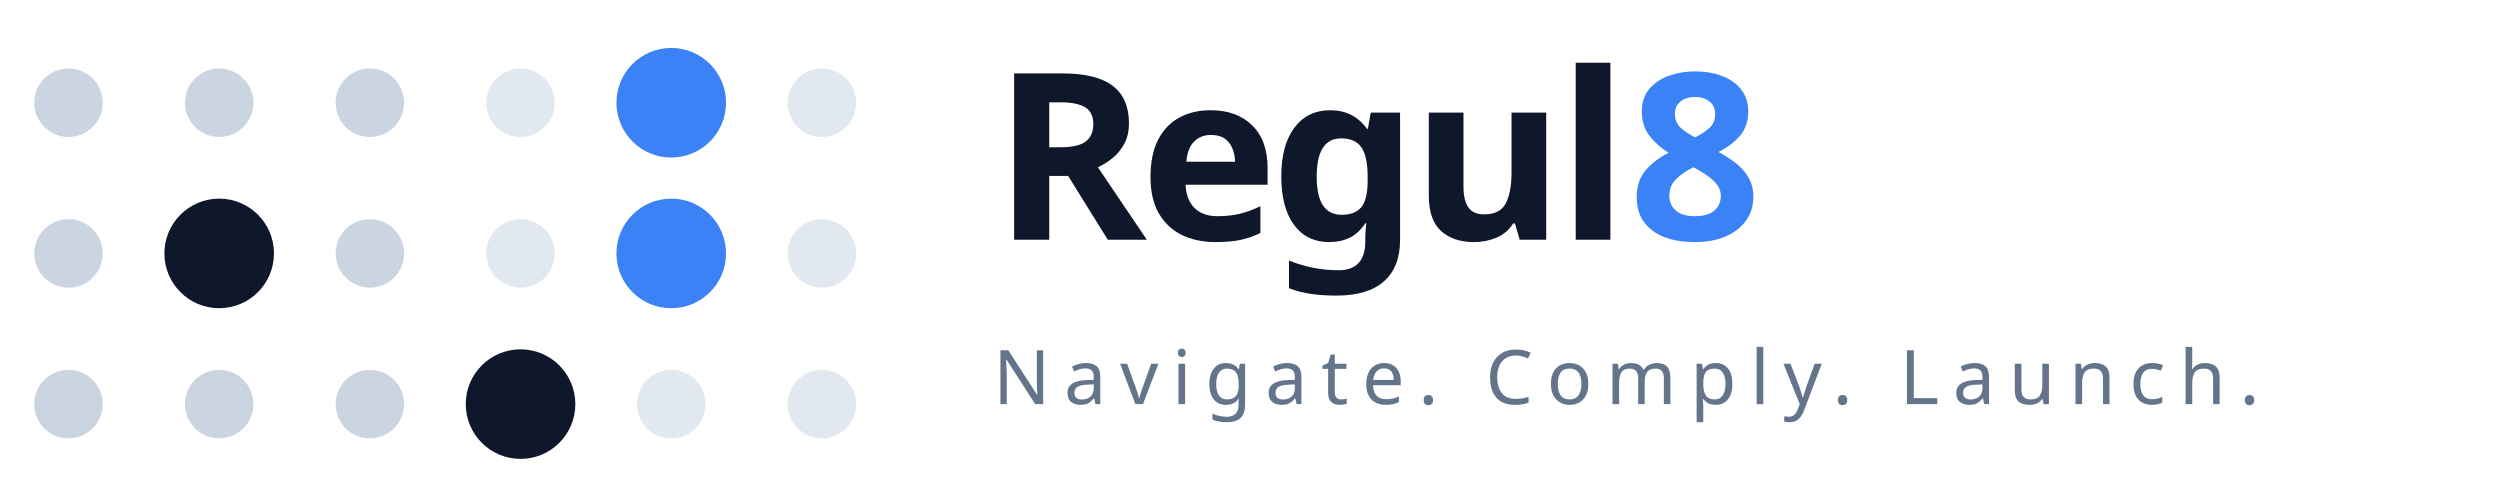
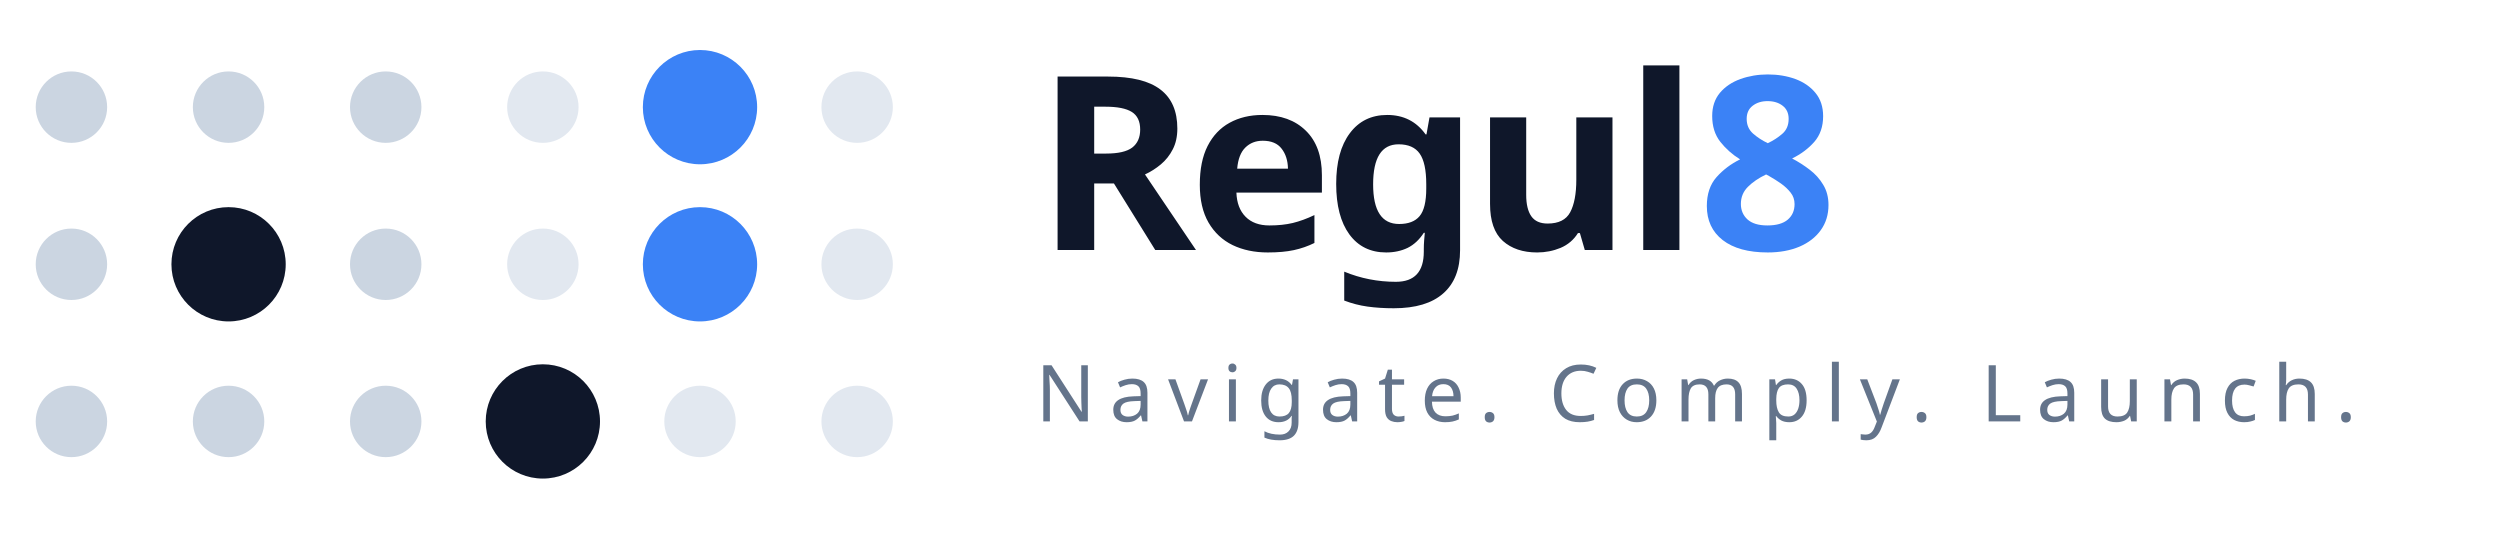
- <svg xmlns="http://www.w3.org/2000/svg" width="100%" viewBox="30 25 365 70" role="img">
+ <svg xmlns="http://www.w3.org/2000/svg" width="100%" viewBox="30 25 350 75" role="img">
  <g transform="translate(40, 40)" style="fill:rgb(0, 0, 0);stroke:none;color:rgb(0, 0, 0);stroke-width:1px;stroke-linecap:butt;stroke-linejoin:miter;opacity:1;font-family:&quot;Anthropic Sans&quot;, -apple-system, &quot;system-ui&quot;, &quot;Segoe UI&quot;, sans-serif;font-size:16px;font-weight:400;text-anchor:start;dominant-baseline:auto">
    <circle cx="0" cy="0" r="5" fill="#CBD5E1" style="fill:rgb(203, 213, 225);stroke:none;color:rgb(0, 0, 0);stroke-width:1px;stroke-linecap:butt;stroke-linejoin:miter;opacity:1;font-family:&quot;Anthropic Sans&quot;, -apple-system, &quot;system-ui&quot;, &quot;Segoe UI&quot;, sans-serif;font-size:16px;font-weight:400;text-anchor:start;dominant-baseline:auto" />
    <circle cx="22" cy="0" r="5" fill="#CBD5E1" style="fill:rgb(203, 213, 225);stroke:none;color:rgb(0, 0, 0);stroke-width:1px;stroke-linecap:butt;stroke-linejoin:miter;opacity:1;font-family:&quot;Anthropic Sans&quot;, -apple-system, &quot;system-ui&quot;, &quot;Segoe UI&quot;, sans-serif;font-size:16px;font-weight:400;text-anchor:start;dominant-baseline:auto" />
    <circle cx="44" cy="0" r="5" fill="#CBD5E1" style="fill:rgb(203, 213, 225);stroke:none;color:rgb(0, 0, 0);stroke-width:1px;stroke-linecap:butt;stroke-linejoin:miter;opacity:1;font-family:&quot;Anthropic Sans&quot;, -apple-system, &quot;system-ui&quot;, &quot;Segoe UI&quot;, sans-serif;font-size:16px;font-weight:400;text-anchor:start;dominant-baseline:auto" />
    <circle cx="0" cy="22" r="5" fill="#CBD5E1" style="fill:rgb(203, 213, 225);stroke:none;color:rgb(0, 0, 0);stroke-width:1px;stroke-linecap:butt;stroke-linejoin:miter;opacity:1;font-family:&quot;Anthropic Sans&quot;, -apple-system, &quot;system-ui&quot;, &quot;Segoe UI&quot;, sans-serif;font-size:16px;font-weight:400;text-anchor:start;dominant-baseline:auto" />
    <circle cx="22" cy="22" r="8" fill="#0F172A" style="fill:rgb(15, 23, 42);stroke:none;color:rgb(0, 0, 0);stroke-width:1px;stroke-linecap:butt;stroke-linejoin:miter;opacity:1;font-family:&quot;Anthropic Sans&quot;, -apple-system, &quot;system-ui&quot;, &quot;Segoe UI&quot;, sans-serif;font-size:16px;font-weight:400;text-anchor:start;dominant-baseline:auto" />
    <circle cx="44" cy="22" r="5" fill="#CBD5E1" style="fill:rgb(203, 213, 225);stroke:none;color:rgb(0, 0, 0);stroke-width:1px;stroke-linecap:butt;stroke-linejoin:miter;opacity:1;font-family:&quot;Anthropic Sans&quot;, -apple-system, &quot;system-ui&quot;, &quot;Segoe UI&quot;, sans-serif;font-size:16px;font-weight:400;text-anchor:start;dominant-baseline:auto" />
    <circle cx="0" cy="44" r="5" fill="#CBD5E1" style="fill:rgb(203, 213, 225);stroke:none;color:rgb(0, 0, 0);stroke-width:1px;stroke-linecap:butt;stroke-linejoin:miter;opacity:1;font-family:&quot;Anthropic Sans&quot;, -apple-system, &quot;system-ui&quot;, &quot;Segoe UI&quot;, sans-serif;font-size:16px;font-weight:400;text-anchor:start;dominant-baseline:auto" />
    <circle cx="22" cy="44" r="5" fill="#CBD5E1" style="fill:rgb(203, 213, 225);stroke:none;color:rgb(0, 0, 0);stroke-width:1px;stroke-linecap:butt;stroke-linejoin:miter;opacity:1;font-family:&quot;Anthropic Sans&quot;, -apple-system, &quot;system-ui&quot;, &quot;Segoe UI&quot;, sans-serif;font-size:16px;font-weight:400;text-anchor:start;dominant-baseline:auto" />
    <circle cx="44" cy="44" r="5" fill="#CBD5E1" style="fill:rgb(203, 213, 225);stroke:none;color:rgb(0, 0, 0);stroke-width:1px;stroke-linecap:butt;stroke-linejoin:miter;opacity:1;font-family:&quot;Anthropic Sans&quot;, -apple-system, &quot;system-ui&quot;, &quot;Segoe UI&quot;, sans-serif;font-size:16px;font-weight:400;text-anchor:start;dominant-baseline:auto" />
    <circle cx="66" cy="0" r="5" fill="#E2E8F0" style="fill:rgb(226, 232, 240);stroke:none;color:rgb(0, 0, 0);stroke-width:1px;stroke-linecap:butt;stroke-linejoin:miter;opacity:1;font-family:&quot;Anthropic Sans&quot;, -apple-system, &quot;system-ui&quot;, &quot;Segoe UI&quot;, sans-serif;font-size:16px;font-weight:400;text-anchor:start;dominant-baseline:auto" />
    <circle cx="88" cy="0" r="8" fill="#3B82F6" style="fill:rgb(59, 130, 246);stroke:none;color:rgb(0, 0, 0);stroke-width:1px;stroke-linecap:butt;stroke-linejoin:miter;opacity:1;font-family:&quot;Anthropic Sans&quot;, -apple-system, &quot;system-ui&quot;, &quot;Segoe UI&quot;, sans-serif;font-size:16px;font-weight:400;text-anchor:start;dominant-baseline:auto" />
    <circle cx="110" cy="0" r="5" fill="#E2E8F0" style="fill:rgb(226, 232, 240);stroke:none;color:rgb(0, 0, 0);stroke-width:1px;stroke-linecap:butt;stroke-linejoin:miter;opacity:1;font-family:&quot;Anthropic Sans&quot;, -apple-system, &quot;system-ui&quot;, &quot;Segoe UI&quot;, sans-serif;font-size:16px;font-weight:400;text-anchor:start;dominant-baseline:auto" />
    <circle cx="66" cy="22" r="5" fill="#E2E8F0" style="fill:rgb(226, 232, 240);stroke:none;color:rgb(0, 0, 0);stroke-width:1px;stroke-linecap:butt;stroke-linejoin:miter;opacity:1;font-family:&quot;Anthropic Sans&quot;, -apple-system, &quot;system-ui&quot;, &quot;Segoe UI&quot;, sans-serif;font-size:16px;font-weight:400;text-anchor:start;dominant-baseline:auto" />
    <circle cx="88" cy="22" r="8" fill="#3B82F6" style="fill:rgb(59, 130, 246);stroke:none;color:rgb(0, 0, 0);stroke-width:1px;stroke-linecap:butt;stroke-linejoin:miter;opacity:1;font-family:&quot;Anthropic Sans&quot;, -apple-system, &quot;system-ui&quot;, &quot;Segoe UI&quot;, sans-serif;font-size:16px;font-weight:400;text-anchor:start;dominant-baseline:auto" />
    <circle cx="110" cy="22" r="5" fill="#E2E8F0" style="fill:rgb(226, 232, 240);stroke:none;color:rgb(0, 0, 0);stroke-width:1px;stroke-linecap:butt;stroke-linejoin:miter;opacity:1;font-family:&quot;Anthropic Sans&quot;, -apple-system, &quot;system-ui&quot;, &quot;Segoe UI&quot;, sans-serif;font-size:16px;font-weight:400;text-anchor:start;dominant-baseline:auto" />
    <circle cx="66" cy="44" r="8" fill="#0F172A" style="fill:rgb(15, 23, 42);stroke:none;color:rgb(0, 0, 0);stroke-width:1px;stroke-linecap:butt;stroke-linejoin:miter;opacity:1;font-family:&quot;Anthropic Sans&quot;, -apple-system, &quot;system-ui&quot;, &quot;Segoe UI&quot;, sans-serif;font-size:16px;font-weight:400;text-anchor:start;dominant-baseline:auto" />
    <circle cx="88" cy="44" r="5" fill="#E2E8F0" style="fill:rgb(226, 232, 240);stroke:none;color:rgb(0, 0, 0);stroke-width:1px;stroke-linecap:butt;stroke-linejoin:miter;opacity:1;font-family:&quot;Anthropic Sans&quot;, -apple-system, &quot;system-ui&quot;, &quot;Segoe UI&quot;, sans-serif;font-size:16px;font-weight:400;text-anchor:start;dominant-baseline:auto" />
    <circle cx="110" cy="44" r="5" fill="#E2E8F0" style="fill:rgb(226, 232, 240);stroke:none;color:rgb(0, 0, 0);stroke-width:1px;stroke-linecap:butt;stroke-linejoin:miter;opacity:1;font-family:&quot;Anthropic Sans&quot;, -apple-system, &quot;system-ui&quot;, &quot;Segoe UI&quot;, sans-serif;font-size:16px;font-weight:400;text-anchor:start;dominant-baseline:auto" />
    <text x="135" y="20" font-family="system-ui, sans-serif" font-size="34" font-weight="700" fill="#0F172A" letter-spacing="-1" style="fill:rgb(15, 23, 42);stroke:none;color:rgb(0, 0, 0);stroke-width:1px;stroke-linecap:butt;stroke-linejoin:miter;opacity:1;font-family:system-ui, sans-serif;font-size:34px;font-weight:700;text-anchor:start;dominant-baseline:auto">Regul<tspan fill="#3B82F6" style="fill:rgb(59, 130, 246);stroke:none;color:rgb(0, 0, 0);stroke-width:1px;stroke-linecap:butt;stroke-linejoin:miter;opacity:1;font-family:system-ui, sans-serif;font-size:34px;font-weight:700;text-anchor:start;dominant-baseline:auto">8</tspan>
    </text>
    <text x="135" y="44" font-family="system-ui, sans-serif" font-size="11" fill="#64748B" letter-spacing="2" style="fill:rgb(100, 116, 139);stroke:none;color:rgb(0, 0, 0);stroke-width:1px;stroke-linecap:butt;stroke-linejoin:miter;opacity:1;font-family:system-ui, sans-serif;font-size:11px;font-weight:400;text-anchor:start;dominant-baseline:auto">Navigate. Comply. Launch.</text>
  </g>
</svg>
